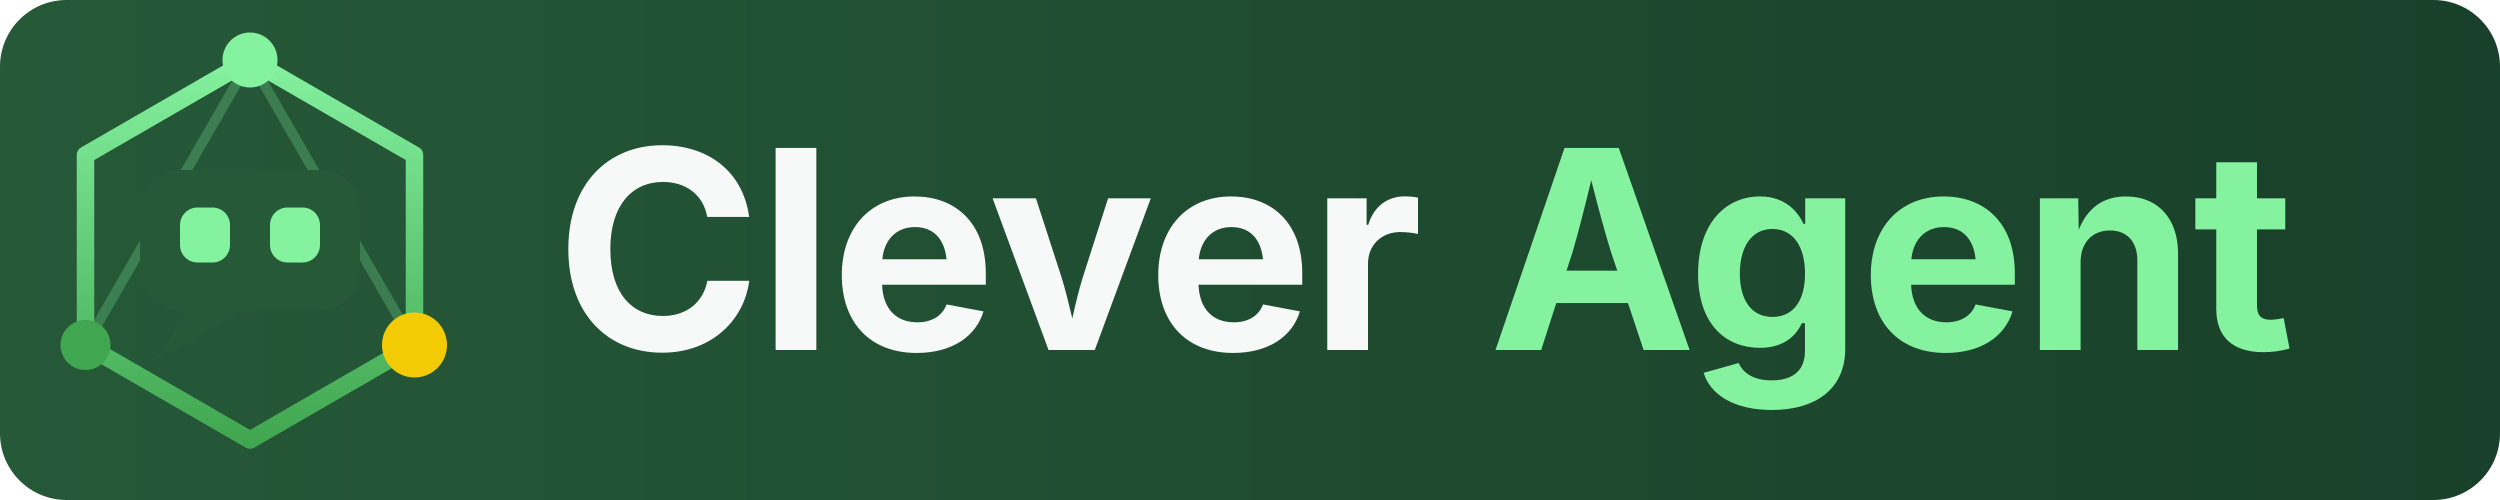
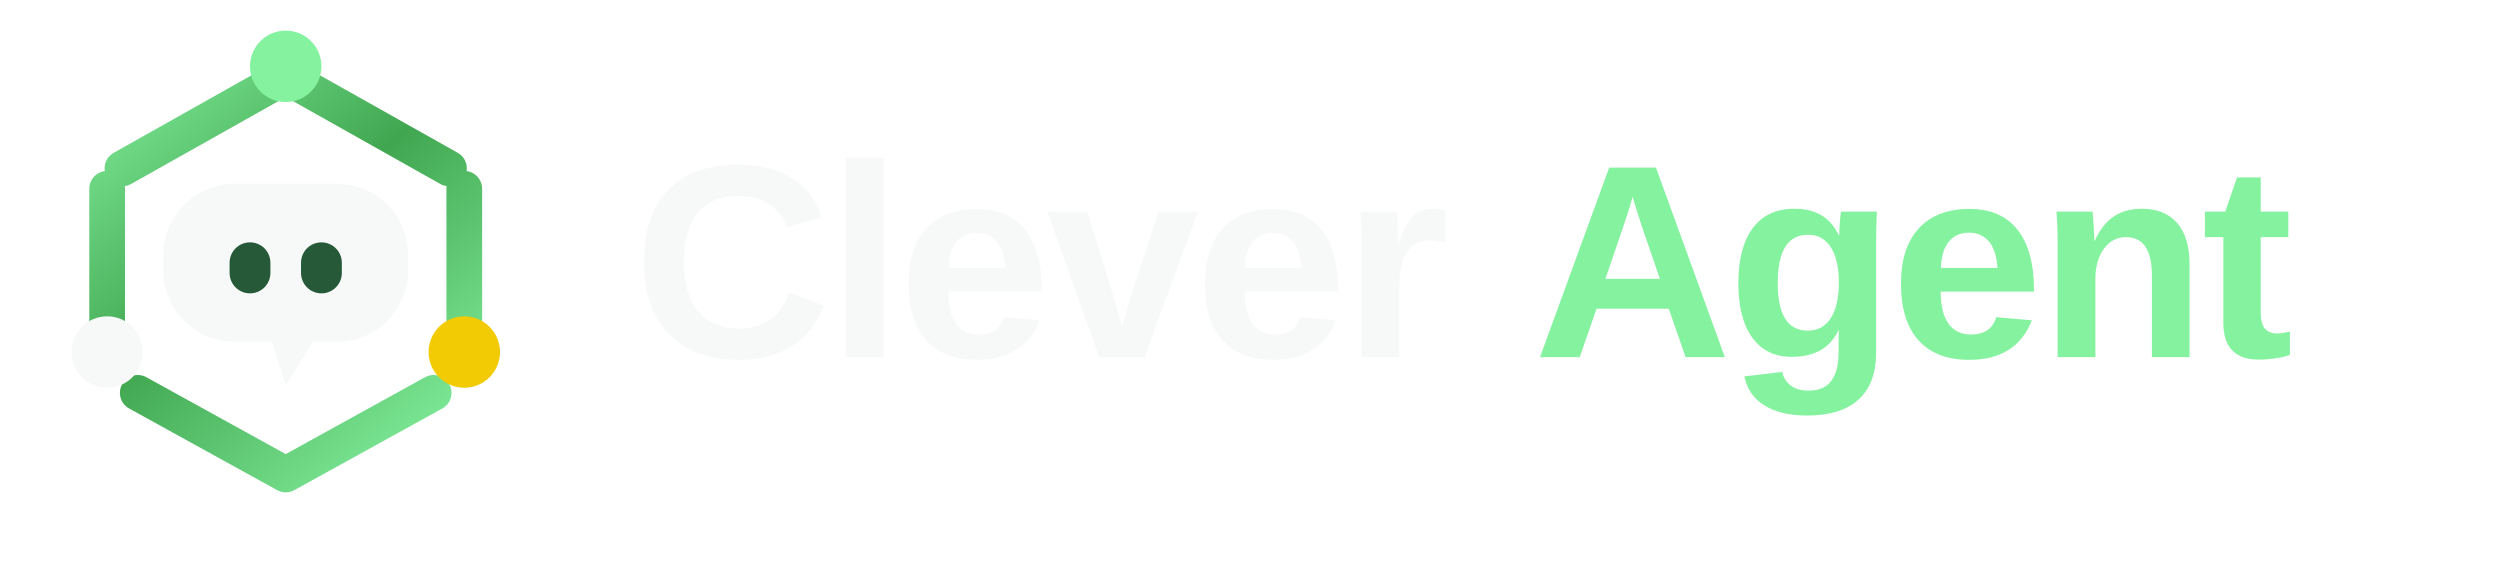
- <svg xmlns="http://www.w3.org/2000/svg" viewBox="0 0 450 90" fill="none" role="img" aria-label="Clever Agent">
+ <svg xmlns="http://www.w3.org/2000/svg" viewBox="0 0 980 220" role="img" aria-label="Clever Agent logo dark">
  <defs>
-     <linearGradient id="ca-lhd-bg" x1="0" y1="0" x2="1" y2="0" gradientUnits="objectBoundingBox">
-       <stop offset="0%" stop-color="#255938" />
-       <stop offset="100%" stop-color="#19402A" />
+     <linearGradient id="ca-frame-grad-dark" x1="40" y1="18" x2="180" y2="180" gradientUnits="userSpaceOnUse">
+       <stop offset="0" stop-color="#85F2A0" />
+       <stop offset="0.48" stop-color="#41A650" />
+       <stop offset="1" stop-color="#85F2A0" />
    </linearGradient>
-     <linearGradient id="ca-lhd-hex" x1="0" y1="0" x2="0" y2="1" gradientUnits="objectBoundingBox">
-       <stop offset="0%" stop-color="#85F2A0" />
-       <stop offset="100%" stop-color="#41A650" />
-     </linearGradient>
+     <style>
+       .wm { font-family: "Poppins", "Montserrat", "Segoe UI", Arial, sans-serif; font-size: 108px; font-weight: 700; letter-spacing: -2px; }
+     </style>
  </defs>
-   <rect width="450" height="90" rx="12" fill="url(#ca-lhd-bg)" />
-   <g transform="scale(0.9)">
-     <line x1="50" y1="12" x2="17.1" y2="69" stroke="#85F2A0" stroke-width="2" stroke-linecap="round" opacity="0.25" />
-     <line x1="50" y1="12" x2="82.9" y2="69" stroke="#85F2A0" stroke-width="2" stroke-linecap="round" opacity="0.25" />
-     <polygon points="50,12 82.9,31 82.9,69 50,88 17.1,69 17.1,31" stroke="url(#ca-lhd-hex)" stroke-width="3.5" stroke-linejoin="round" fill="none" />
-     <rect x="28" y="34" width="44" height="28" rx="8" fill="#255938" />
-     <path d="M 38,62 L 31,72 L 49,62 Z" fill="#255938" />
-     <rect x="36" y="41.5" width="10" height="11" rx="3.5" fill="#85F2A0" />
-     <rect x="54" y="41.5" width="10" height="11" rx="3.5" fill="#85F2A0" />
-     <circle cx="50" cy="12" r="5.5" fill="#85F2A0" />
-     <circle cx="17.1" cy="69" r="5" fill="#41A650" />
-     <circle cx="82.9" cy="69" r="6.5" fill="#F2CB05" />
+   <g id="icon" transform="translate(0,0)">
+     <g id="frame" fill="none" stroke="url(#ca-frame-grad-dark)" stroke-width="14" stroke-linecap="round" stroke-linejoin="round">
+       <path d="M112 30 L48 66" />
+       <path d="M112 30 L176 66" />
+       <path d="M42 74 L42 130" />
+       <path d="M182 74 L182 130" />
+       <path d="M54 154 L112 186 L170 154" />
+     </g>
+     <g id="nodes">
+       <circle cx="112" cy="26" r="14" fill="#85F2A0" />
+       <circle cx="42" cy="138" r="14" fill="#F7F9F8" />
+       <circle cx="182" cy="138" r="14" fill="#F2CB05" />
+     </g>
+     <g id="bubble">
+       <rect x="64" y="72" width="96" height="62" rx="28" fill="#F7F9F8" />
+       <path d="M106 132 L124 132 L112 151 Z" fill="#F7F9F8" />
+     </g>
+     <g id="eyes">
+       <rect x="90" y="95" width="16" height="20" rx="8" fill="#255938" />
+       <rect x="118" y="95" width="16" height="20" rx="8" fill="#255938" />
+     </g>
  </g>
-   <text font-family="'Inter', 'Helvetica Neue', system-ui, -apple-system, sans-serif" font-size="50" font-weight="700" letter-spacing="-0.5">
-     <tspan x="100" y="63" fill="#F7F9F8">Clever</tspan>
-     <tspan fill="#85F2A0"> Agent</tspan>
-   </text>
+   <g id="wordmark" transform="translate(248,0)">
+     <text id="text-clever" class="wm" x="0" y="140" fill="#F7F9F8">Clever</text>
+     <text id="text-agent" class="wm" x="353" y="140" fill="#85F2A0">Agent</text>
+   </g>
</svg>
